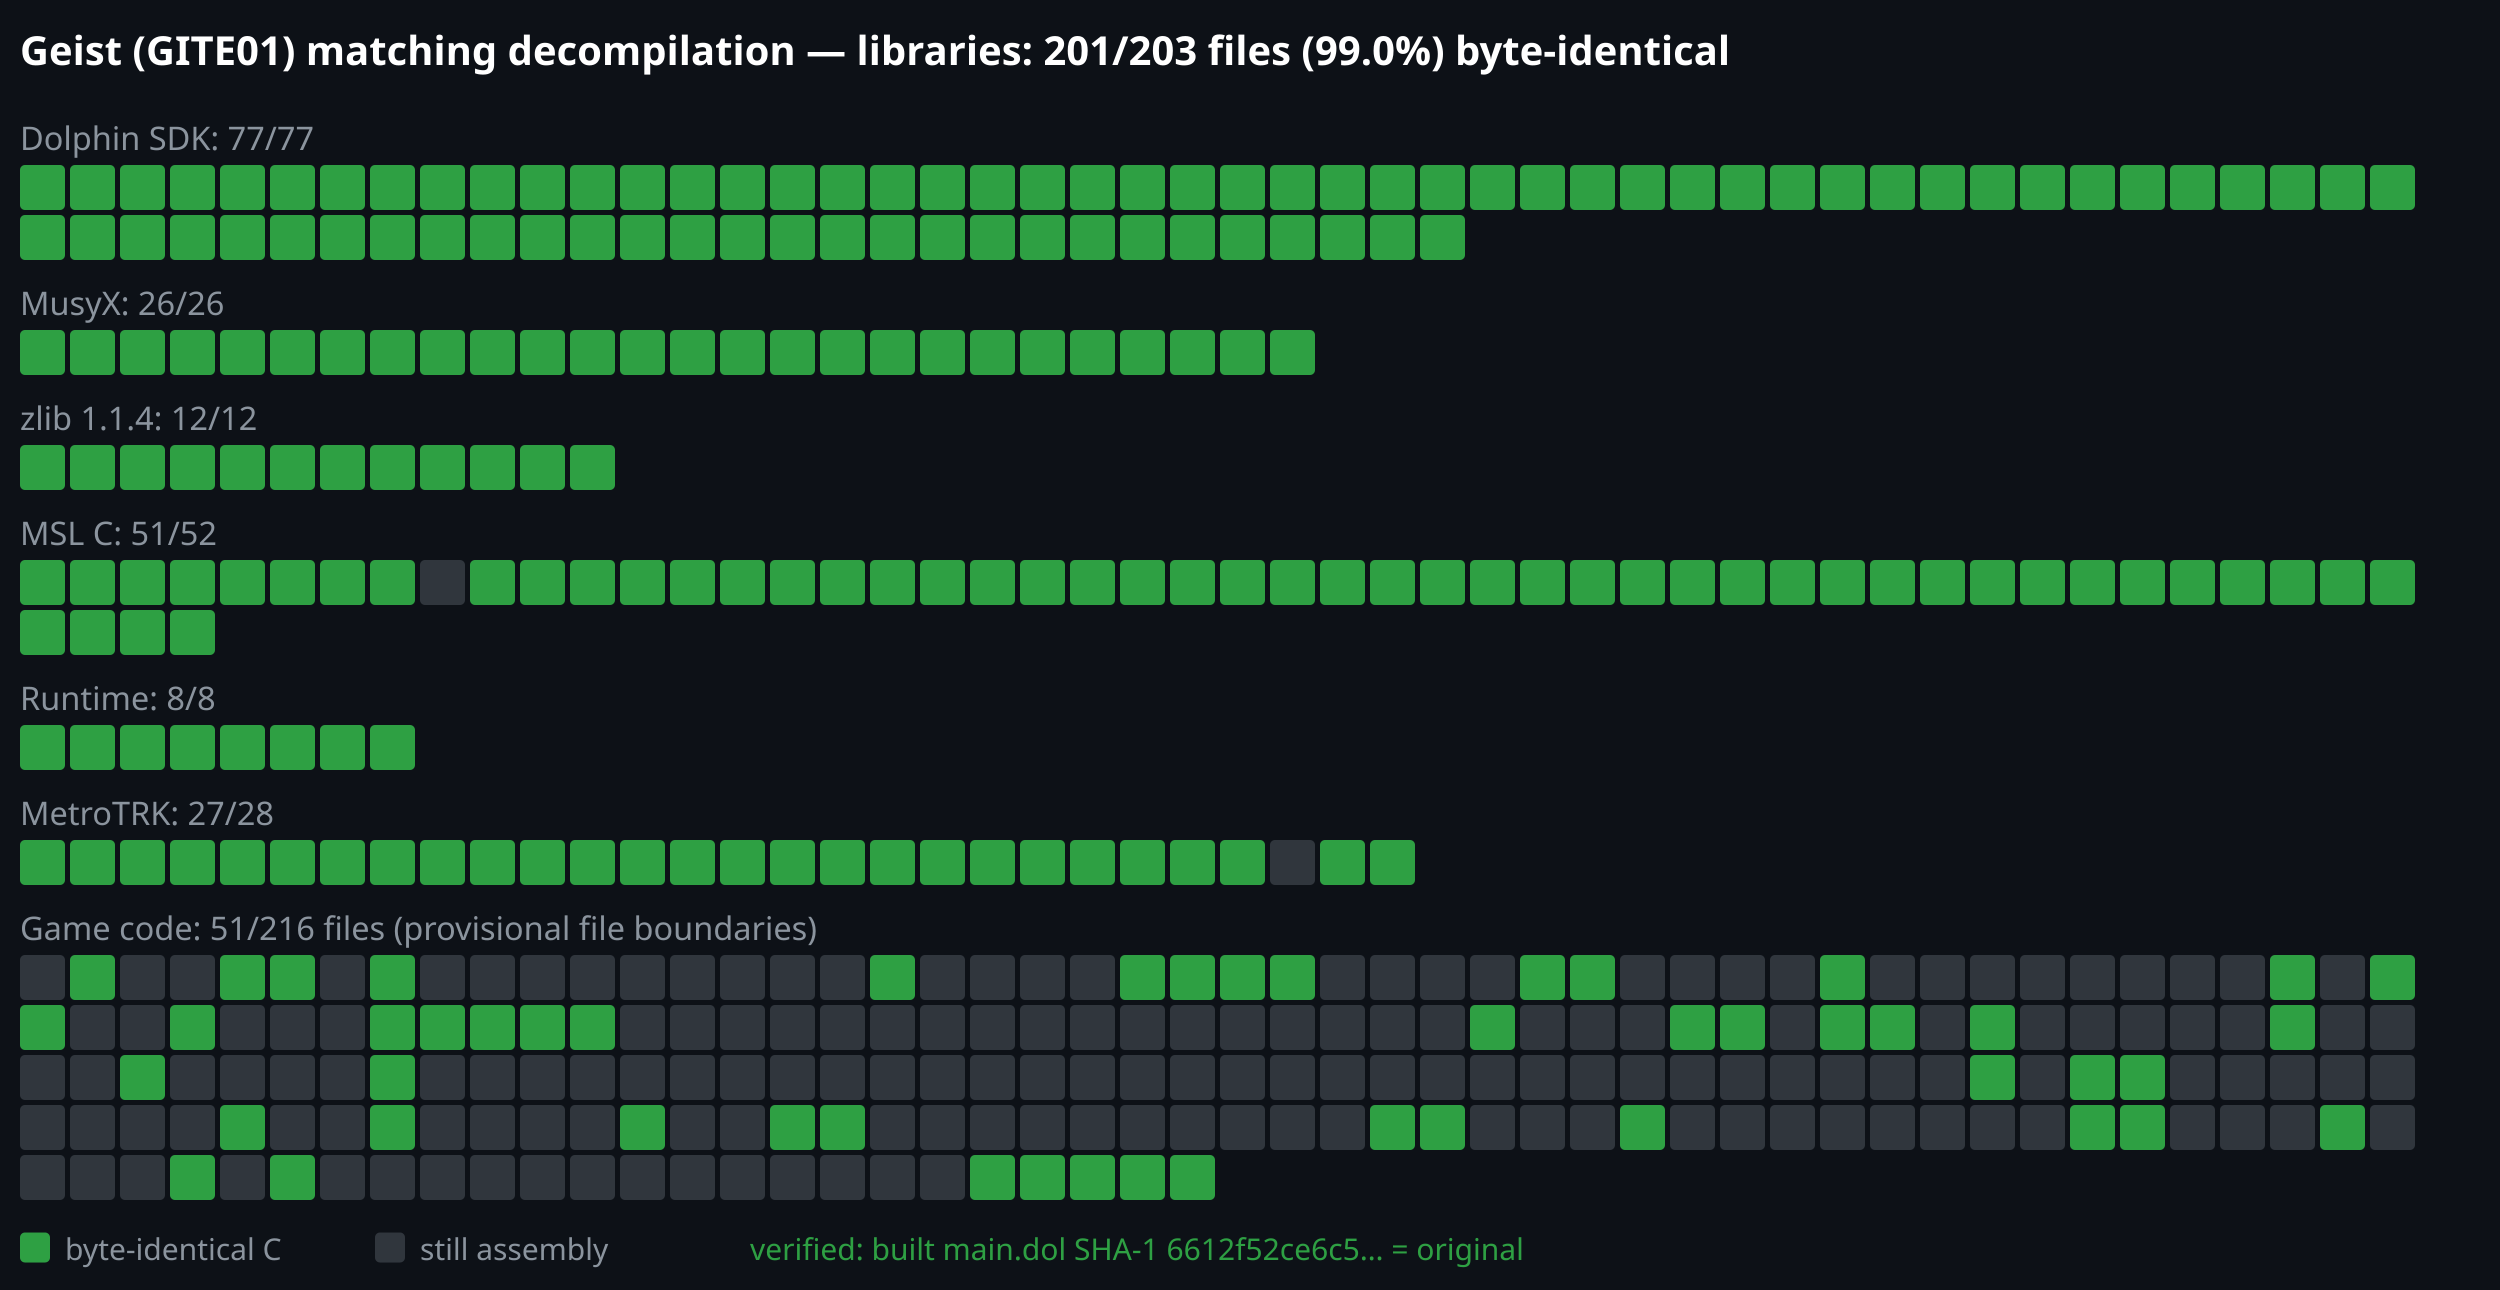
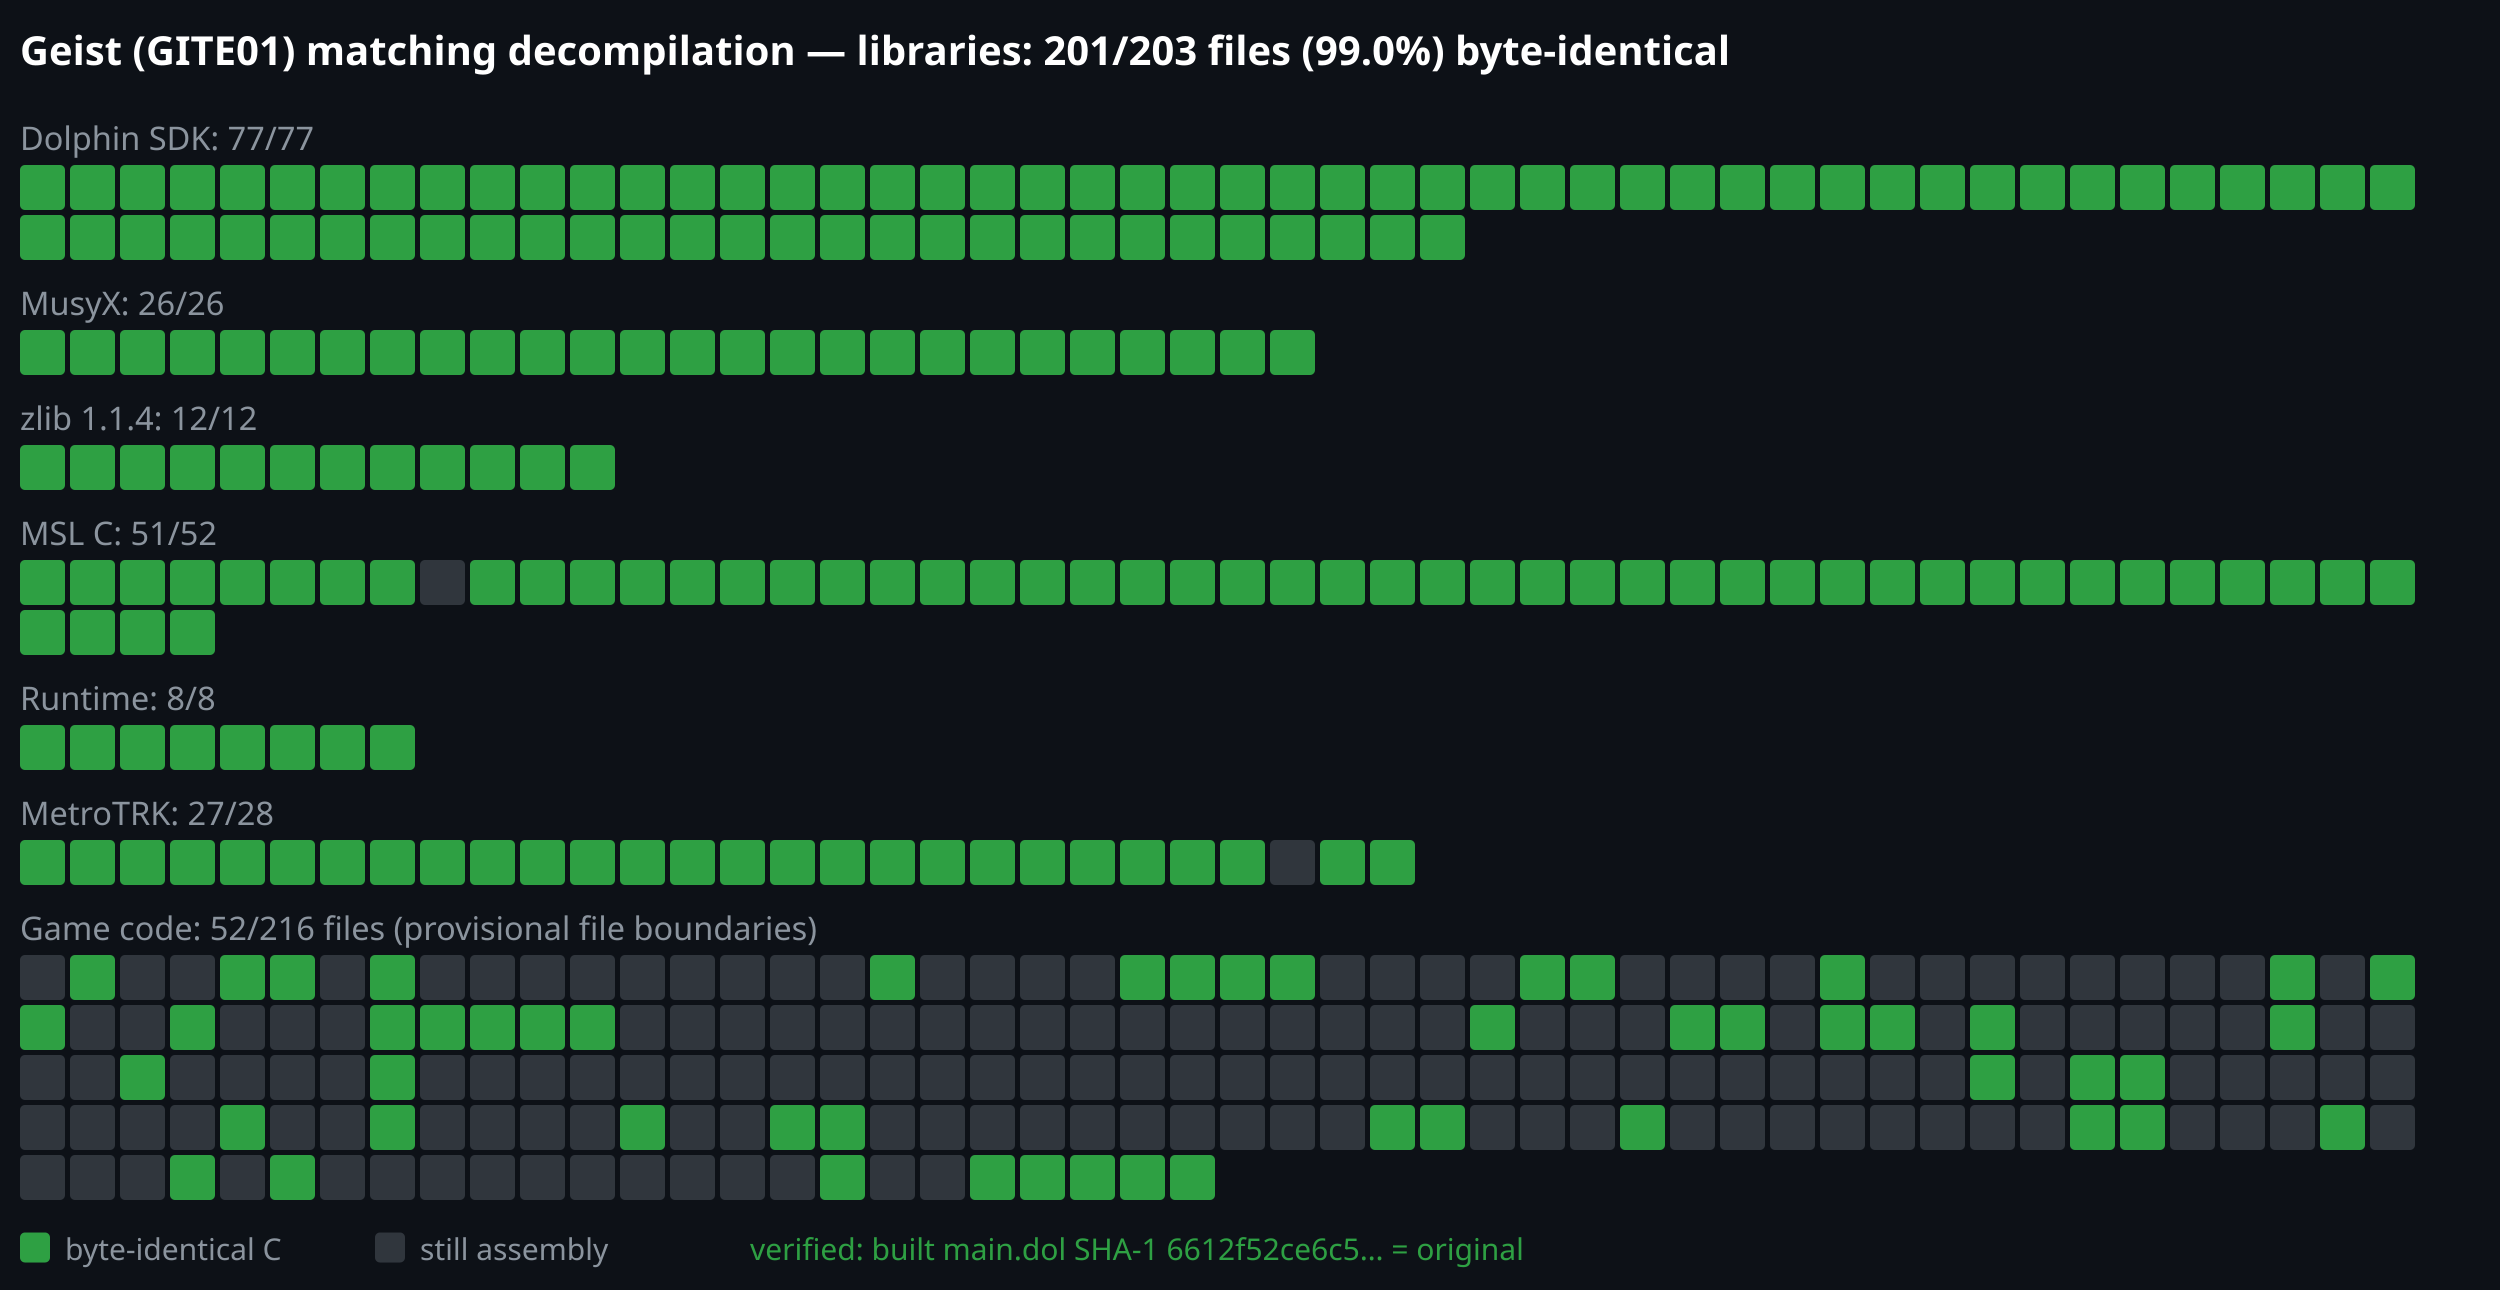
<svg xmlns="http://www.w3.org/2000/svg" viewBox="0 0 1000 516" width="1000" height="516">
  <rect width="1000" height="516" fill="#0d1117" />
  <text x="8" y="26" font-family="sans-serif" font-size="16" font-weight="bold" fill="#ffffff">Geist (GITE01) matching decompilation — libraries: 201/203 files (99.0%) byte-identical</text>
  <text x="8" y="60" font-family="sans-serif" font-size="13" font-weight="normal" fill="#8b949e">Dolphin SDK: 77/77</text>
  <rect x="8" y="66" width="18" height="18" rx="2" fill="#2ea043" />
  <rect x="28" y="66" width="18" height="18" rx="2" fill="#2ea043" />
  <rect x="48" y="66" width="18" height="18" rx="2" fill="#2ea043" />
  <rect x="68" y="66" width="18" height="18" rx="2" fill="#2ea043" />
  <rect x="88" y="66" width="18" height="18" rx="2" fill="#2ea043" />
  <rect x="108" y="66" width="18" height="18" rx="2" fill="#2ea043" />
  <rect x="128" y="66" width="18" height="18" rx="2" fill="#2ea043" />
  <rect x="148" y="66" width="18" height="18" rx="2" fill="#2ea043" />
  <rect x="168" y="66" width="18" height="18" rx="2" fill="#2ea043" />
  <rect x="188" y="66" width="18" height="18" rx="2" fill="#2ea043" />
  <rect x="208" y="66" width="18" height="18" rx="2" fill="#2ea043" />
  <rect x="228" y="66" width="18" height="18" rx="2" fill="#2ea043" />
  <rect x="248" y="66" width="18" height="18" rx="2" fill="#2ea043" />
  <rect x="268" y="66" width="18" height="18" rx="2" fill="#2ea043" />
  <rect x="288" y="66" width="18" height="18" rx="2" fill="#2ea043" />
  <rect x="308" y="66" width="18" height="18" rx="2" fill="#2ea043" />
  <rect x="328" y="66" width="18" height="18" rx="2" fill="#2ea043" />
  <rect x="348" y="66" width="18" height="18" rx="2" fill="#2ea043" />
  <rect x="368" y="66" width="18" height="18" rx="2" fill="#2ea043" />
  <rect x="388" y="66" width="18" height="18" rx="2" fill="#2ea043" />
  <rect x="408" y="66" width="18" height="18" rx="2" fill="#2ea043" />
  <rect x="428" y="66" width="18" height="18" rx="2" fill="#2ea043" />
  <rect x="448" y="66" width="18" height="18" rx="2" fill="#2ea043" />
  <rect x="468" y="66" width="18" height="18" rx="2" fill="#2ea043" />
  <rect x="488" y="66" width="18" height="18" rx="2" fill="#2ea043" />
  <rect x="508" y="66" width="18" height="18" rx="2" fill="#2ea043" />
  <rect x="528" y="66" width="18" height="18" rx="2" fill="#2ea043" />
  <rect x="548" y="66" width="18" height="18" rx="2" fill="#2ea043" />
  <rect x="568" y="66" width="18" height="18" rx="2" fill="#2ea043" />
  <rect x="588" y="66" width="18" height="18" rx="2" fill="#2ea043" />
  <rect x="608" y="66" width="18" height="18" rx="2" fill="#2ea043" />
  <rect x="628" y="66" width="18" height="18" rx="2" fill="#2ea043" />
  <rect x="648" y="66" width="18" height="18" rx="2" fill="#2ea043" />
  <rect x="668" y="66" width="18" height="18" rx="2" fill="#2ea043" />
  <rect x="688" y="66" width="18" height="18" rx="2" fill="#2ea043" />
  <rect x="708" y="66" width="18" height="18" rx="2" fill="#2ea043" />
  <rect x="728" y="66" width="18" height="18" rx="2" fill="#2ea043" />
  <rect x="748" y="66" width="18" height="18" rx="2" fill="#2ea043" />
  <rect x="768" y="66" width="18" height="18" rx="2" fill="#2ea043" />
  <rect x="788" y="66" width="18" height="18" rx="2" fill="#2ea043" />
  <rect x="808" y="66" width="18" height="18" rx="2" fill="#2ea043" />
  <rect x="828" y="66" width="18" height="18" rx="2" fill="#2ea043" />
  <rect x="848" y="66" width="18" height="18" rx="2" fill="#2ea043" />
  <rect x="868" y="66" width="18" height="18" rx="2" fill="#2ea043" />
  <rect x="888" y="66" width="18" height="18" rx="2" fill="#2ea043" />
  <rect x="908" y="66" width="18" height="18" rx="2" fill="#2ea043" />
  <rect x="928" y="66" width="18" height="18" rx="2" fill="#2ea043" />
  <rect x="948" y="66" width="18" height="18" rx="2" fill="#2ea043" />
  <rect x="8" y="86" width="18" height="18" rx="2" fill="#2ea043" />
  <rect x="28" y="86" width="18" height="18" rx="2" fill="#2ea043" />
  <rect x="48" y="86" width="18" height="18" rx="2" fill="#2ea043" />
  <rect x="68" y="86" width="18" height="18" rx="2" fill="#2ea043" />
  <rect x="88" y="86" width="18" height="18" rx="2" fill="#2ea043" />
  <rect x="108" y="86" width="18" height="18" rx="2" fill="#2ea043" />
  <rect x="128" y="86" width="18" height="18" rx="2" fill="#2ea043" />
  <rect x="148" y="86" width="18" height="18" rx="2" fill="#2ea043" />
  <rect x="168" y="86" width="18" height="18" rx="2" fill="#2ea043" />
  <rect x="188" y="86" width="18" height="18" rx="2" fill="#2ea043" />
  <rect x="208" y="86" width="18" height="18" rx="2" fill="#2ea043" />
  <rect x="228" y="86" width="18" height="18" rx="2" fill="#2ea043" />
  <rect x="248" y="86" width="18" height="18" rx="2" fill="#2ea043" />
  <rect x="268" y="86" width="18" height="18" rx="2" fill="#2ea043" />
  <rect x="288" y="86" width="18" height="18" rx="2" fill="#2ea043" />
  <rect x="308" y="86" width="18" height="18" rx="2" fill="#2ea043" />
  <rect x="328" y="86" width="18" height="18" rx="2" fill="#2ea043" />
  <rect x="348" y="86" width="18" height="18" rx="2" fill="#2ea043" />
  <rect x="368" y="86" width="18" height="18" rx="2" fill="#2ea043" />
  <rect x="388" y="86" width="18" height="18" rx="2" fill="#2ea043" />
  <rect x="408" y="86" width="18" height="18" rx="2" fill="#2ea043" />
  <rect x="428" y="86" width="18" height="18" rx="2" fill="#2ea043" />
  <rect x="448" y="86" width="18" height="18" rx="2" fill="#2ea043" />
  <rect x="468" y="86" width="18" height="18" rx="2" fill="#2ea043" />
  <rect x="488" y="86" width="18" height="18" rx="2" fill="#2ea043" />
  <rect x="508" y="86" width="18" height="18" rx="2" fill="#2ea043" />
  <rect x="528" y="86" width="18" height="18" rx="2" fill="#2ea043" />
  <rect x="548" y="86" width="18" height="18" rx="2" fill="#2ea043" />
  <rect x="568" y="86" width="18" height="18" rx="2" fill="#2ea043" />
  <text x="8" y="126" font-family="sans-serif" font-size="13" font-weight="normal" fill="#8b949e">MusyX: 26/26</text>
  <rect x="8" y="132" width="18" height="18" rx="2" fill="#2ea043" />
  <rect x="28" y="132" width="18" height="18" rx="2" fill="#2ea043" />
  <rect x="48" y="132" width="18" height="18" rx="2" fill="#2ea043" />
  <rect x="68" y="132" width="18" height="18" rx="2" fill="#2ea043" />
  <rect x="88" y="132" width="18" height="18" rx="2" fill="#2ea043" />
  <rect x="108" y="132" width="18" height="18" rx="2" fill="#2ea043" />
  <rect x="128" y="132" width="18" height="18" rx="2" fill="#2ea043" />
  <rect x="148" y="132" width="18" height="18" rx="2" fill="#2ea043" />
  <rect x="168" y="132" width="18" height="18" rx="2" fill="#2ea043" />
  <rect x="188" y="132" width="18" height="18" rx="2" fill="#2ea043" />
  <rect x="208" y="132" width="18" height="18" rx="2" fill="#2ea043" />
  <rect x="228" y="132" width="18" height="18" rx="2" fill="#2ea043" />
  <rect x="248" y="132" width="18" height="18" rx="2" fill="#2ea043" />
  <rect x="268" y="132" width="18" height="18" rx="2" fill="#2ea043" />
  <rect x="288" y="132" width="18" height="18" rx="2" fill="#2ea043" />
  <rect x="308" y="132" width="18" height="18" rx="2" fill="#2ea043" />
  <rect x="328" y="132" width="18" height="18" rx="2" fill="#2ea043" />
  <rect x="348" y="132" width="18" height="18" rx="2" fill="#2ea043" />
  <rect x="368" y="132" width="18" height="18" rx="2" fill="#2ea043" />
  <rect x="388" y="132" width="18" height="18" rx="2" fill="#2ea043" />
  <rect x="408" y="132" width="18" height="18" rx="2" fill="#2ea043" />
  <rect x="428" y="132" width="18" height="18" rx="2" fill="#2ea043" />
  <rect x="448" y="132" width="18" height="18" rx="2" fill="#2ea043" />
  <rect x="468" y="132" width="18" height="18" rx="2" fill="#2ea043" />
  <rect x="488" y="132" width="18" height="18" rx="2" fill="#2ea043" />
  <rect x="508" y="132" width="18" height="18" rx="2" fill="#2ea043" />
  <text x="8" y="172" font-family="sans-serif" font-size="13" font-weight="normal" fill="#8b949e">zlib 1.1.4: 12/12</text>
  <rect x="8" y="178" width="18" height="18" rx="2" fill="#2ea043" />
  <rect x="28" y="178" width="18" height="18" rx="2" fill="#2ea043" />
  <rect x="48" y="178" width="18" height="18" rx="2" fill="#2ea043" />
  <rect x="68" y="178" width="18" height="18" rx="2" fill="#2ea043" />
  <rect x="88" y="178" width="18" height="18" rx="2" fill="#2ea043" />
  <rect x="108" y="178" width="18" height="18" rx="2" fill="#2ea043" />
  <rect x="128" y="178" width="18" height="18" rx="2" fill="#2ea043" />
  <rect x="148" y="178" width="18" height="18" rx="2" fill="#2ea043" />
  <rect x="168" y="178" width="18" height="18" rx="2" fill="#2ea043" />
  <rect x="188" y="178" width="18" height="18" rx="2" fill="#2ea043" />
  <rect x="208" y="178" width="18" height="18" rx="2" fill="#2ea043" />
  <rect x="228" y="178" width="18" height="18" rx="2" fill="#2ea043" />
  <text x="8" y="218" font-family="sans-serif" font-size="13" font-weight="normal" fill="#8b949e">MSL C: 51/52</text>
  <rect x="8" y="224" width="18" height="18" rx="2" fill="#2ea043" />
  <rect x="28" y="224" width="18" height="18" rx="2" fill="#2ea043" />
  <rect x="48" y="224" width="18" height="18" rx="2" fill="#2ea043" />
  <rect x="68" y="224" width="18" height="18" rx="2" fill="#2ea043" />
  <rect x="88" y="224" width="18" height="18" rx="2" fill="#2ea043" />
  <rect x="108" y="224" width="18" height="18" rx="2" fill="#2ea043" />
  <rect x="128" y="224" width="18" height="18" rx="2" fill="#2ea043" />
  <rect x="148" y="224" width="18" height="18" rx="2" fill="#2ea043" />
  <rect x="168" y="224" width="18" height="18" rx="2" fill="#30363d" />
  <rect x="188" y="224" width="18" height="18" rx="2" fill="#2ea043" />
  <rect x="208" y="224" width="18" height="18" rx="2" fill="#2ea043" />
  <rect x="228" y="224" width="18" height="18" rx="2" fill="#2ea043" />
  <rect x="248" y="224" width="18" height="18" rx="2" fill="#2ea043" />
  <rect x="268" y="224" width="18" height="18" rx="2" fill="#2ea043" />
  <rect x="288" y="224" width="18" height="18" rx="2" fill="#2ea043" />
  <rect x="308" y="224" width="18" height="18" rx="2" fill="#2ea043" />
  <rect x="328" y="224" width="18" height="18" rx="2" fill="#2ea043" />
  <rect x="348" y="224" width="18" height="18" rx="2" fill="#2ea043" />
  <rect x="368" y="224" width="18" height="18" rx="2" fill="#2ea043" />
  <rect x="388" y="224" width="18" height="18" rx="2" fill="#2ea043" />
  <rect x="408" y="224" width="18" height="18" rx="2" fill="#2ea043" />
  <rect x="428" y="224" width="18" height="18" rx="2" fill="#2ea043" />
  <rect x="448" y="224" width="18" height="18" rx="2" fill="#2ea043" />
  <rect x="468" y="224" width="18" height="18" rx="2" fill="#2ea043" />
  <rect x="488" y="224" width="18" height="18" rx="2" fill="#2ea043" />
  <rect x="508" y="224" width="18" height="18" rx="2" fill="#2ea043" />
  <rect x="528" y="224" width="18" height="18" rx="2" fill="#2ea043" />
  <rect x="548" y="224" width="18" height="18" rx="2" fill="#2ea043" />
  <rect x="568" y="224" width="18" height="18" rx="2" fill="#2ea043" />
  <rect x="588" y="224" width="18" height="18" rx="2" fill="#2ea043" />
  <rect x="608" y="224" width="18" height="18" rx="2" fill="#2ea043" />
  <rect x="628" y="224" width="18" height="18" rx="2" fill="#2ea043" />
  <rect x="648" y="224" width="18" height="18" rx="2" fill="#2ea043" />
  <rect x="668" y="224" width="18" height="18" rx="2" fill="#2ea043" />
  <rect x="688" y="224" width="18" height="18" rx="2" fill="#2ea043" />
  <rect x="708" y="224" width="18" height="18" rx="2" fill="#2ea043" />
  <rect x="728" y="224" width="18" height="18" rx="2" fill="#2ea043" />
  <rect x="748" y="224" width="18" height="18" rx="2" fill="#2ea043" />
  <rect x="768" y="224" width="18" height="18" rx="2" fill="#2ea043" />
  <rect x="788" y="224" width="18" height="18" rx="2" fill="#2ea043" />
  <rect x="808" y="224" width="18" height="18" rx="2" fill="#2ea043" />
  <rect x="828" y="224" width="18" height="18" rx="2" fill="#2ea043" />
  <rect x="848" y="224" width="18" height="18" rx="2" fill="#2ea043" />
  <rect x="868" y="224" width="18" height="18" rx="2" fill="#2ea043" />
  <rect x="888" y="224" width="18" height="18" rx="2" fill="#2ea043" />
  <rect x="908" y="224" width="18" height="18" rx="2" fill="#2ea043" />
  <rect x="928" y="224" width="18" height="18" rx="2" fill="#2ea043" />
  <rect x="948" y="224" width="18" height="18" rx="2" fill="#2ea043" />
  <rect x="8" y="244" width="18" height="18" rx="2" fill="#2ea043" />
  <rect x="28" y="244" width="18" height="18" rx="2" fill="#2ea043" />
  <rect x="48" y="244" width="18" height="18" rx="2" fill="#2ea043" />
  <rect x="68" y="244" width="18" height="18" rx="2" fill="#2ea043" />
  <text x="8" y="284" font-family="sans-serif" font-size="13" font-weight="normal" fill="#8b949e">Runtime: 8/8</text>
  <rect x="8" y="290" width="18" height="18" rx="2" fill="#2ea043" />
  <rect x="28" y="290" width="18" height="18" rx="2" fill="#2ea043" />
  <rect x="48" y="290" width="18" height="18" rx="2" fill="#2ea043" />
  <rect x="68" y="290" width="18" height="18" rx="2" fill="#2ea043" />
  <rect x="88" y="290" width="18" height="18" rx="2" fill="#2ea043" />
  <rect x="108" y="290" width="18" height="18" rx="2" fill="#2ea043" />
  <rect x="128" y="290" width="18" height="18" rx="2" fill="#2ea043" />
  <rect x="148" y="290" width="18" height="18" rx="2" fill="#2ea043" />
  <text x="8" y="330" font-family="sans-serif" font-size="13" font-weight="normal" fill="#8b949e">MetroTRK: 27/28</text>
  <rect x="8" y="336" width="18" height="18" rx="2" fill="#2ea043" />
  <rect x="28" y="336" width="18" height="18" rx="2" fill="#2ea043" />
  <rect x="48" y="336" width="18" height="18" rx="2" fill="#2ea043" />
  <rect x="68" y="336" width="18" height="18" rx="2" fill="#2ea043" />
  <rect x="88" y="336" width="18" height="18" rx="2" fill="#2ea043" />
  <rect x="108" y="336" width="18" height="18" rx="2" fill="#2ea043" />
  <rect x="128" y="336" width="18" height="18" rx="2" fill="#2ea043" />
  <rect x="148" y="336" width="18" height="18" rx="2" fill="#2ea043" />
  <rect x="168" y="336" width="18" height="18" rx="2" fill="#2ea043" />
  <rect x="188" y="336" width="18" height="18" rx="2" fill="#2ea043" />
  <rect x="208" y="336" width="18" height="18" rx="2" fill="#2ea043" />
  <rect x="228" y="336" width="18" height="18" rx="2" fill="#2ea043" />
  <rect x="248" y="336" width="18" height="18" rx="2" fill="#2ea043" />
  <rect x="268" y="336" width="18" height="18" rx="2" fill="#2ea043" />
  <rect x="288" y="336" width="18" height="18" rx="2" fill="#2ea043" />
  <rect x="308" y="336" width="18" height="18" rx="2" fill="#2ea043" />
  <rect x="328" y="336" width="18" height="18" rx="2" fill="#2ea043" />
  <rect x="348" y="336" width="18" height="18" rx="2" fill="#2ea043" />
  <rect x="368" y="336" width="18" height="18" rx="2" fill="#2ea043" />
  <rect x="388" y="336" width="18" height="18" rx="2" fill="#2ea043" />
  <rect x="408" y="336" width="18" height="18" rx="2" fill="#2ea043" />
  <rect x="428" y="336" width="18" height="18" rx="2" fill="#2ea043" />
  <rect x="448" y="336" width="18" height="18" rx="2" fill="#2ea043" />
  <rect x="468" y="336" width="18" height="18" rx="2" fill="#2ea043" />
  <rect x="488" y="336" width="18" height="18" rx="2" fill="#2ea043" />
  <rect x="508" y="336" width="18" height="18" rx="2" fill="#30363d" />
  <rect x="528" y="336" width="18" height="18" rx="2" fill="#2ea043" />
  <rect x="548" y="336" width="18" height="18" rx="2" fill="#2ea043" />
-   <text x="8" y="376" font-family="sans-serif" font-size="13" font-weight="normal" fill="#8b949e">Game code: 51/216 files (provisional file boundaries)</text>
+   <text x="8" y="376" font-family="sans-serif" font-size="13" font-weight="normal" fill="#8b949e">Game code: 52/216 files (provisional file boundaries)</text>
  <rect x="8" y="382" width="18" height="18" rx="2" fill="#30363d" />
  <rect x="28" y="382" width="18" height="18" rx="2" fill="#2ea043" />
  <rect x="48" y="382" width="18" height="18" rx="2" fill="#30363d" />
  <rect x="68" y="382" width="18" height="18" rx="2" fill="#30363d" />
  <rect x="88" y="382" width="18" height="18" rx="2" fill="#2ea043" />
  <rect x="108" y="382" width="18" height="18" rx="2" fill="#2ea043" />
  <rect x="128" y="382" width="18" height="18" rx="2" fill="#30363d" />
  <rect x="148" y="382" width="18" height="18" rx="2" fill="#2ea043" />
  <rect x="168" y="382" width="18" height="18" rx="2" fill="#30363d" />
  <rect x="188" y="382" width="18" height="18" rx="2" fill="#30363d" />
  <rect x="208" y="382" width="18" height="18" rx="2" fill="#30363d" />
  <rect x="228" y="382" width="18" height="18" rx="2" fill="#30363d" />
  <rect x="248" y="382" width="18" height="18" rx="2" fill="#30363d" />
  <rect x="268" y="382" width="18" height="18" rx="2" fill="#30363d" />
  <rect x="288" y="382" width="18" height="18" rx="2" fill="#30363d" />
  <rect x="308" y="382" width="18" height="18" rx="2" fill="#30363d" />
  <rect x="328" y="382" width="18" height="18" rx="2" fill="#30363d" />
  <rect x="348" y="382" width="18" height="18" rx="2" fill="#2ea043" />
  <rect x="368" y="382" width="18" height="18" rx="2" fill="#30363d" />
  <rect x="388" y="382" width="18" height="18" rx="2" fill="#30363d" />
  <rect x="408" y="382" width="18" height="18" rx="2" fill="#30363d" />
  <rect x="428" y="382" width="18" height="18" rx="2" fill="#30363d" />
  <rect x="448" y="382" width="18" height="18" rx="2" fill="#2ea043" />
  <rect x="468" y="382" width="18" height="18" rx="2" fill="#2ea043" />
  <rect x="488" y="382" width="18" height="18" rx="2" fill="#2ea043" />
  <rect x="508" y="382" width="18" height="18" rx="2" fill="#2ea043" />
  <rect x="528" y="382" width="18" height="18" rx="2" fill="#30363d" />
  <rect x="548" y="382" width="18" height="18" rx="2" fill="#30363d" />
  <rect x="568" y="382" width="18" height="18" rx="2" fill="#30363d" />
  <rect x="588" y="382" width="18" height="18" rx="2" fill="#30363d" />
  <rect x="608" y="382" width="18" height="18" rx="2" fill="#2ea043" />
  <rect x="628" y="382" width="18" height="18" rx="2" fill="#2ea043" />
  <rect x="648" y="382" width="18" height="18" rx="2" fill="#30363d" />
  <rect x="668" y="382" width="18" height="18" rx="2" fill="#30363d" />
  <rect x="688" y="382" width="18" height="18" rx="2" fill="#30363d" />
  <rect x="708" y="382" width="18" height="18" rx="2" fill="#30363d" />
  <rect x="728" y="382" width="18" height="18" rx="2" fill="#2ea043" />
  <rect x="748" y="382" width="18" height="18" rx="2" fill="#30363d" />
  <rect x="768" y="382" width="18" height="18" rx="2" fill="#30363d" />
  <rect x="788" y="382" width="18" height="18" rx="2" fill="#30363d" />
  <rect x="808" y="382" width="18" height="18" rx="2" fill="#30363d" />
  <rect x="828" y="382" width="18" height="18" rx="2" fill="#30363d" />
  <rect x="848" y="382" width="18" height="18" rx="2" fill="#30363d" />
  <rect x="868" y="382" width="18" height="18" rx="2" fill="#30363d" />
  <rect x="888" y="382" width="18" height="18" rx="2" fill="#30363d" />
  <rect x="908" y="382" width="18" height="18" rx="2" fill="#2ea043" />
  <rect x="928" y="382" width="18" height="18" rx="2" fill="#30363d" />
  <rect x="948" y="382" width="18" height="18" rx="2" fill="#2ea043" />
  <rect x="8" y="402" width="18" height="18" rx="2" fill="#2ea043" />
  <rect x="28" y="402" width="18" height="18" rx="2" fill="#30363d" />
  <rect x="48" y="402" width="18" height="18" rx="2" fill="#30363d" />
  <rect x="68" y="402" width="18" height="18" rx="2" fill="#2ea043" />
  <rect x="88" y="402" width="18" height="18" rx="2" fill="#30363d" />
  <rect x="108" y="402" width="18" height="18" rx="2" fill="#30363d" />
  <rect x="128" y="402" width="18" height="18" rx="2" fill="#30363d" />
  <rect x="148" y="402" width="18" height="18" rx="2" fill="#2ea043" />
  <rect x="168" y="402" width="18" height="18" rx="2" fill="#2ea043" />
  <rect x="188" y="402" width="18" height="18" rx="2" fill="#2ea043" />
  <rect x="208" y="402" width="18" height="18" rx="2" fill="#2ea043" />
  <rect x="228" y="402" width="18" height="18" rx="2" fill="#2ea043" />
  <rect x="248" y="402" width="18" height="18" rx="2" fill="#30363d" />
  <rect x="268" y="402" width="18" height="18" rx="2" fill="#30363d" />
  <rect x="288" y="402" width="18" height="18" rx="2" fill="#30363d" />
  <rect x="308" y="402" width="18" height="18" rx="2" fill="#30363d" />
  <rect x="328" y="402" width="18" height="18" rx="2" fill="#30363d" />
  <rect x="348" y="402" width="18" height="18" rx="2" fill="#30363d" />
  <rect x="368" y="402" width="18" height="18" rx="2" fill="#30363d" />
  <rect x="388" y="402" width="18" height="18" rx="2" fill="#30363d" />
  <rect x="408" y="402" width="18" height="18" rx="2" fill="#30363d" />
  <rect x="428" y="402" width="18" height="18" rx="2" fill="#30363d" />
  <rect x="448" y="402" width="18" height="18" rx="2" fill="#30363d" />
  <rect x="468" y="402" width="18" height="18" rx="2" fill="#30363d" />
  <rect x="488" y="402" width="18" height="18" rx="2" fill="#30363d" />
  <rect x="508" y="402" width="18" height="18" rx="2" fill="#30363d" />
  <rect x="528" y="402" width="18" height="18" rx="2" fill="#30363d" />
  <rect x="548" y="402" width="18" height="18" rx="2" fill="#30363d" />
  <rect x="568" y="402" width="18" height="18" rx="2" fill="#30363d" />
  <rect x="588" y="402" width="18" height="18" rx="2" fill="#2ea043" />
  <rect x="608" y="402" width="18" height="18" rx="2" fill="#30363d" />
  <rect x="628" y="402" width="18" height="18" rx="2" fill="#30363d" />
  <rect x="648" y="402" width="18" height="18" rx="2" fill="#30363d" />
  <rect x="668" y="402" width="18" height="18" rx="2" fill="#2ea043" />
  <rect x="688" y="402" width="18" height="18" rx="2" fill="#2ea043" />
  <rect x="708" y="402" width="18" height="18" rx="2" fill="#30363d" />
  <rect x="728" y="402" width="18" height="18" rx="2" fill="#2ea043" />
  <rect x="748" y="402" width="18" height="18" rx="2" fill="#2ea043" />
  <rect x="768" y="402" width="18" height="18" rx="2" fill="#30363d" />
  <rect x="788" y="402" width="18" height="18" rx="2" fill="#2ea043" />
  <rect x="808" y="402" width="18" height="18" rx="2" fill="#30363d" />
  <rect x="828" y="402" width="18" height="18" rx="2" fill="#30363d" />
  <rect x="848" y="402" width="18" height="18" rx="2" fill="#30363d" />
  <rect x="868" y="402" width="18" height="18" rx="2" fill="#30363d" />
  <rect x="888" y="402" width="18" height="18" rx="2" fill="#30363d" />
  <rect x="908" y="402" width="18" height="18" rx="2" fill="#2ea043" />
  <rect x="928" y="402" width="18" height="18" rx="2" fill="#30363d" />
  <rect x="948" y="402" width="18" height="18" rx="2" fill="#30363d" />
  <rect x="8" y="422" width="18" height="18" rx="2" fill="#30363d" />
  <rect x="28" y="422" width="18" height="18" rx="2" fill="#30363d" />
  <rect x="48" y="422" width="18" height="18" rx="2" fill="#2ea043" />
  <rect x="68" y="422" width="18" height="18" rx="2" fill="#30363d" />
  <rect x="88" y="422" width="18" height="18" rx="2" fill="#30363d" />
  <rect x="108" y="422" width="18" height="18" rx="2" fill="#30363d" />
  <rect x="128" y="422" width="18" height="18" rx="2" fill="#30363d" />
  <rect x="148" y="422" width="18" height="18" rx="2" fill="#2ea043" />
  <rect x="168" y="422" width="18" height="18" rx="2" fill="#30363d" />
  <rect x="188" y="422" width="18" height="18" rx="2" fill="#30363d" />
  <rect x="208" y="422" width="18" height="18" rx="2" fill="#30363d" />
  <rect x="228" y="422" width="18" height="18" rx="2" fill="#30363d" />
  <rect x="248" y="422" width="18" height="18" rx="2" fill="#30363d" />
  <rect x="268" y="422" width="18" height="18" rx="2" fill="#30363d" />
  <rect x="288" y="422" width="18" height="18" rx="2" fill="#30363d" />
  <rect x="308" y="422" width="18" height="18" rx="2" fill="#30363d" />
  <rect x="328" y="422" width="18" height="18" rx="2" fill="#30363d" />
  <rect x="348" y="422" width="18" height="18" rx="2" fill="#30363d" />
  <rect x="368" y="422" width="18" height="18" rx="2" fill="#30363d" />
  <rect x="388" y="422" width="18" height="18" rx="2" fill="#30363d" />
  <rect x="408" y="422" width="18" height="18" rx="2" fill="#30363d" />
  <rect x="428" y="422" width="18" height="18" rx="2" fill="#30363d" />
  <rect x="448" y="422" width="18" height="18" rx="2" fill="#30363d" />
  <rect x="468" y="422" width="18" height="18" rx="2" fill="#30363d" />
  <rect x="488" y="422" width="18" height="18" rx="2" fill="#30363d" />
  <rect x="508" y="422" width="18" height="18" rx="2" fill="#30363d" />
  <rect x="528" y="422" width="18" height="18" rx="2" fill="#30363d" />
  <rect x="548" y="422" width="18" height="18" rx="2" fill="#30363d" />
  <rect x="568" y="422" width="18" height="18" rx="2" fill="#30363d" />
  <rect x="588" y="422" width="18" height="18" rx="2" fill="#30363d" />
  <rect x="608" y="422" width="18" height="18" rx="2" fill="#30363d" />
  <rect x="628" y="422" width="18" height="18" rx="2" fill="#30363d" />
  <rect x="648" y="422" width="18" height="18" rx="2" fill="#30363d" />
  <rect x="668" y="422" width="18" height="18" rx="2" fill="#30363d" />
  <rect x="688" y="422" width="18" height="18" rx="2" fill="#30363d" />
  <rect x="708" y="422" width="18" height="18" rx="2" fill="#30363d" />
  <rect x="728" y="422" width="18" height="18" rx="2" fill="#30363d" />
  <rect x="748" y="422" width="18" height="18" rx="2" fill="#30363d" />
  <rect x="768" y="422" width="18" height="18" rx="2" fill="#30363d" />
  <rect x="788" y="422" width="18" height="18" rx="2" fill="#2ea043" />
  <rect x="808" y="422" width="18" height="18" rx="2" fill="#30363d" />
  <rect x="828" y="422" width="18" height="18" rx="2" fill="#2ea043" />
  <rect x="848" y="422" width="18" height="18" rx="2" fill="#2ea043" />
  <rect x="868" y="422" width="18" height="18" rx="2" fill="#30363d" />
  <rect x="888" y="422" width="18" height="18" rx="2" fill="#30363d" />
  <rect x="908" y="422" width="18" height="18" rx="2" fill="#30363d" />
  <rect x="928" y="422" width="18" height="18" rx="2" fill="#30363d" />
  <rect x="948" y="422" width="18" height="18" rx="2" fill="#30363d" />
  <rect x="8" y="442" width="18" height="18" rx="2" fill="#30363d" />
  <rect x="28" y="442" width="18" height="18" rx="2" fill="#30363d" />
  <rect x="48" y="442" width="18" height="18" rx="2" fill="#30363d" />
  <rect x="68" y="442" width="18" height="18" rx="2" fill="#30363d" />
  <rect x="88" y="442" width="18" height="18" rx="2" fill="#2ea043" />
  <rect x="108" y="442" width="18" height="18" rx="2" fill="#30363d" />
  <rect x="128" y="442" width="18" height="18" rx="2" fill="#30363d" />
  <rect x="148" y="442" width="18" height="18" rx="2" fill="#2ea043" />
  <rect x="168" y="442" width="18" height="18" rx="2" fill="#30363d" />
  <rect x="188" y="442" width="18" height="18" rx="2" fill="#30363d" />
  <rect x="208" y="442" width="18" height="18" rx="2" fill="#30363d" />
  <rect x="228" y="442" width="18" height="18" rx="2" fill="#30363d" />
  <rect x="248" y="442" width="18" height="18" rx="2" fill="#2ea043" />
  <rect x="268" y="442" width="18" height="18" rx="2" fill="#30363d" />
  <rect x="288" y="442" width="18" height="18" rx="2" fill="#30363d" />
  <rect x="308" y="442" width="18" height="18" rx="2" fill="#2ea043" />
  <rect x="328" y="442" width="18" height="18" rx="2" fill="#2ea043" />
  <rect x="348" y="442" width="18" height="18" rx="2" fill="#30363d" />
  <rect x="368" y="442" width="18" height="18" rx="2" fill="#30363d" />
  <rect x="388" y="442" width="18" height="18" rx="2" fill="#30363d" />
  <rect x="408" y="442" width="18" height="18" rx="2" fill="#30363d" />
  <rect x="428" y="442" width="18" height="18" rx="2" fill="#30363d" />
  <rect x="448" y="442" width="18" height="18" rx="2" fill="#30363d" />
  <rect x="468" y="442" width="18" height="18" rx="2" fill="#30363d" />
  <rect x="488" y="442" width="18" height="18" rx="2" fill="#30363d" />
  <rect x="508" y="442" width="18" height="18" rx="2" fill="#30363d" />
  <rect x="528" y="442" width="18" height="18" rx="2" fill="#30363d" />
  <rect x="548" y="442" width="18" height="18" rx="2" fill="#2ea043" />
  <rect x="568" y="442" width="18" height="18" rx="2" fill="#2ea043" />
  <rect x="588" y="442" width="18" height="18" rx="2" fill="#30363d" />
  <rect x="608" y="442" width="18" height="18" rx="2" fill="#30363d" />
  <rect x="628" y="442" width="18" height="18" rx="2" fill="#30363d" />
  <rect x="648" y="442" width="18" height="18" rx="2" fill="#2ea043" />
  <rect x="668" y="442" width="18" height="18" rx="2" fill="#30363d" />
  <rect x="688" y="442" width="18" height="18" rx="2" fill="#30363d" />
  <rect x="708" y="442" width="18" height="18" rx="2" fill="#30363d" />
  <rect x="728" y="442" width="18" height="18" rx="2" fill="#30363d" />
  <rect x="748" y="442" width="18" height="18" rx="2" fill="#30363d" />
  <rect x="768" y="442" width="18" height="18" rx="2" fill="#30363d" />
  <rect x="788" y="442" width="18" height="18" rx="2" fill="#30363d" />
  <rect x="808" y="442" width="18" height="18" rx="2" fill="#30363d" />
  <rect x="828" y="442" width="18" height="18" rx="2" fill="#2ea043" />
  <rect x="848" y="442" width="18" height="18" rx="2" fill="#2ea043" />
  <rect x="868" y="442" width="18" height="18" rx="2" fill="#30363d" />
  <rect x="888" y="442" width="18" height="18" rx="2" fill="#30363d" />
  <rect x="908" y="442" width="18" height="18" rx="2" fill="#30363d" />
  <rect x="928" y="442" width="18" height="18" rx="2" fill="#2ea043" />
  <rect x="948" y="442" width="18" height="18" rx="2" fill="#30363d" />
  <rect x="8" y="462" width="18" height="18" rx="2" fill="#30363d" />
  <rect x="28" y="462" width="18" height="18" rx="2" fill="#30363d" />
  <rect x="48" y="462" width="18" height="18" rx="2" fill="#30363d" />
  <rect x="68" y="462" width="18" height="18" rx="2" fill="#2ea043" />
  <rect x="88" y="462" width="18" height="18" rx="2" fill="#30363d" />
  <rect x="108" y="462" width="18" height="18" rx="2" fill="#2ea043" />
  <rect x="128" y="462" width="18" height="18" rx="2" fill="#30363d" />
  <rect x="148" y="462" width="18" height="18" rx="2" fill="#30363d" />
  <rect x="168" y="462" width="18" height="18" rx="2" fill="#30363d" />
  <rect x="188" y="462" width="18" height="18" rx="2" fill="#30363d" />
  <rect x="208" y="462" width="18" height="18" rx="2" fill="#30363d" />
  <rect x="228" y="462" width="18" height="18" rx="2" fill="#30363d" />
  <rect x="248" y="462" width="18" height="18" rx="2" fill="#30363d" />
  <rect x="268" y="462" width="18" height="18" rx="2" fill="#30363d" />
  <rect x="288" y="462" width="18" height="18" rx="2" fill="#30363d" />
  <rect x="308" y="462" width="18" height="18" rx="2" fill="#30363d" />
-   <rect x="328" y="462" width="18" height="18" rx="2" fill="#30363d" />
+   <rect x="328" y="462" width="18" height="18" rx="2" fill="#2ea043" />
  <rect x="348" y="462" width="18" height="18" rx="2" fill="#30363d" />
  <rect x="368" y="462" width="18" height="18" rx="2" fill="#30363d" />
  <rect x="388" y="462" width="18" height="18" rx="2" fill="#2ea043" />
  <rect x="408" y="462" width="18" height="18" rx="2" fill="#2ea043" />
  <rect x="428" y="462" width="18" height="18" rx="2" fill="#2ea043" />
  <rect x="448" y="462" width="18" height="18" rx="2" fill="#2ea043" />
  <rect x="468" y="462" width="18" height="18" rx="2" fill="#2ea043" />
  <rect x="8" y="493" width="12" height="12" rx="2" fill="#2ea043" />
  <text x="26" y="504" font-family="sans-serif" font-size="12" font-weight="normal" fill="#8b949e">byte-identical C</text>
  <rect x="150" y="493" width="12" height="12" rx="2" fill="#30363d" />
  <text x="168" y="504" font-family="sans-serif" font-size="12" font-weight="normal" fill="#8b949e">still assembly</text>
  <text x="300" y="504" font-family="sans-serif" font-size="12" font-weight="normal" fill="#2ea043">verified: built main.dol SHA-1 6612f52ce6c5… = original</text>
</svg>
